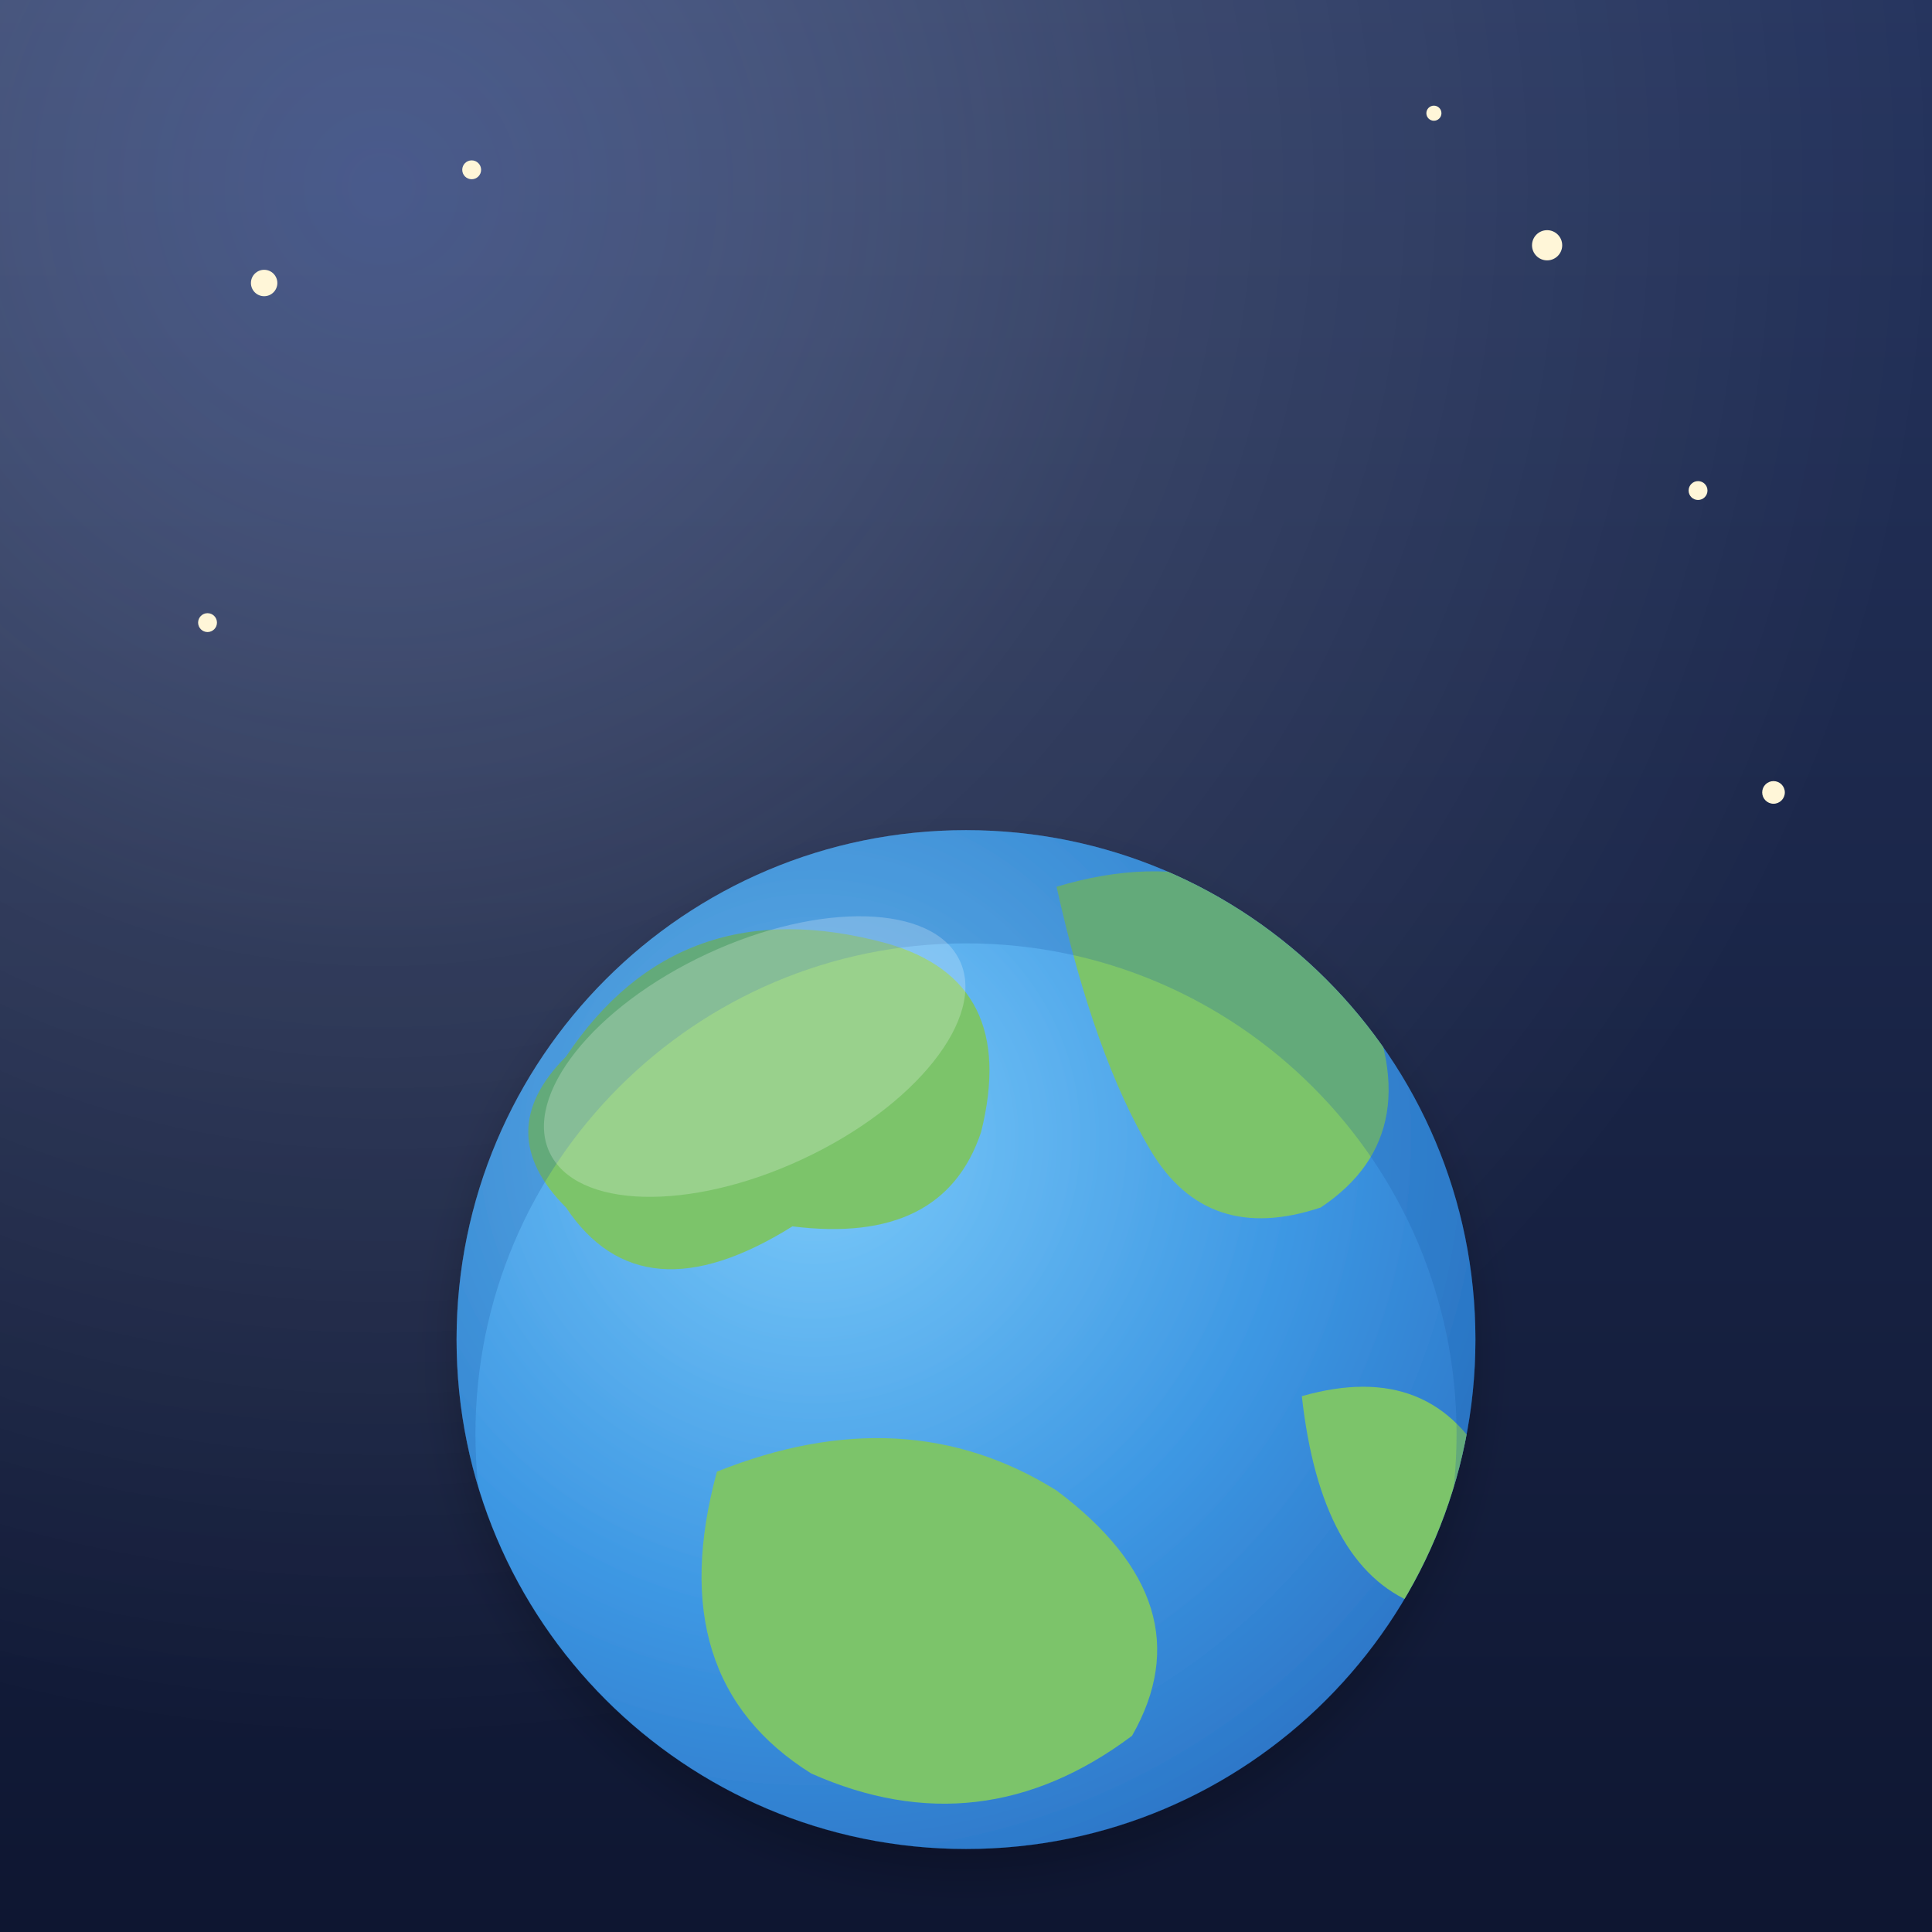
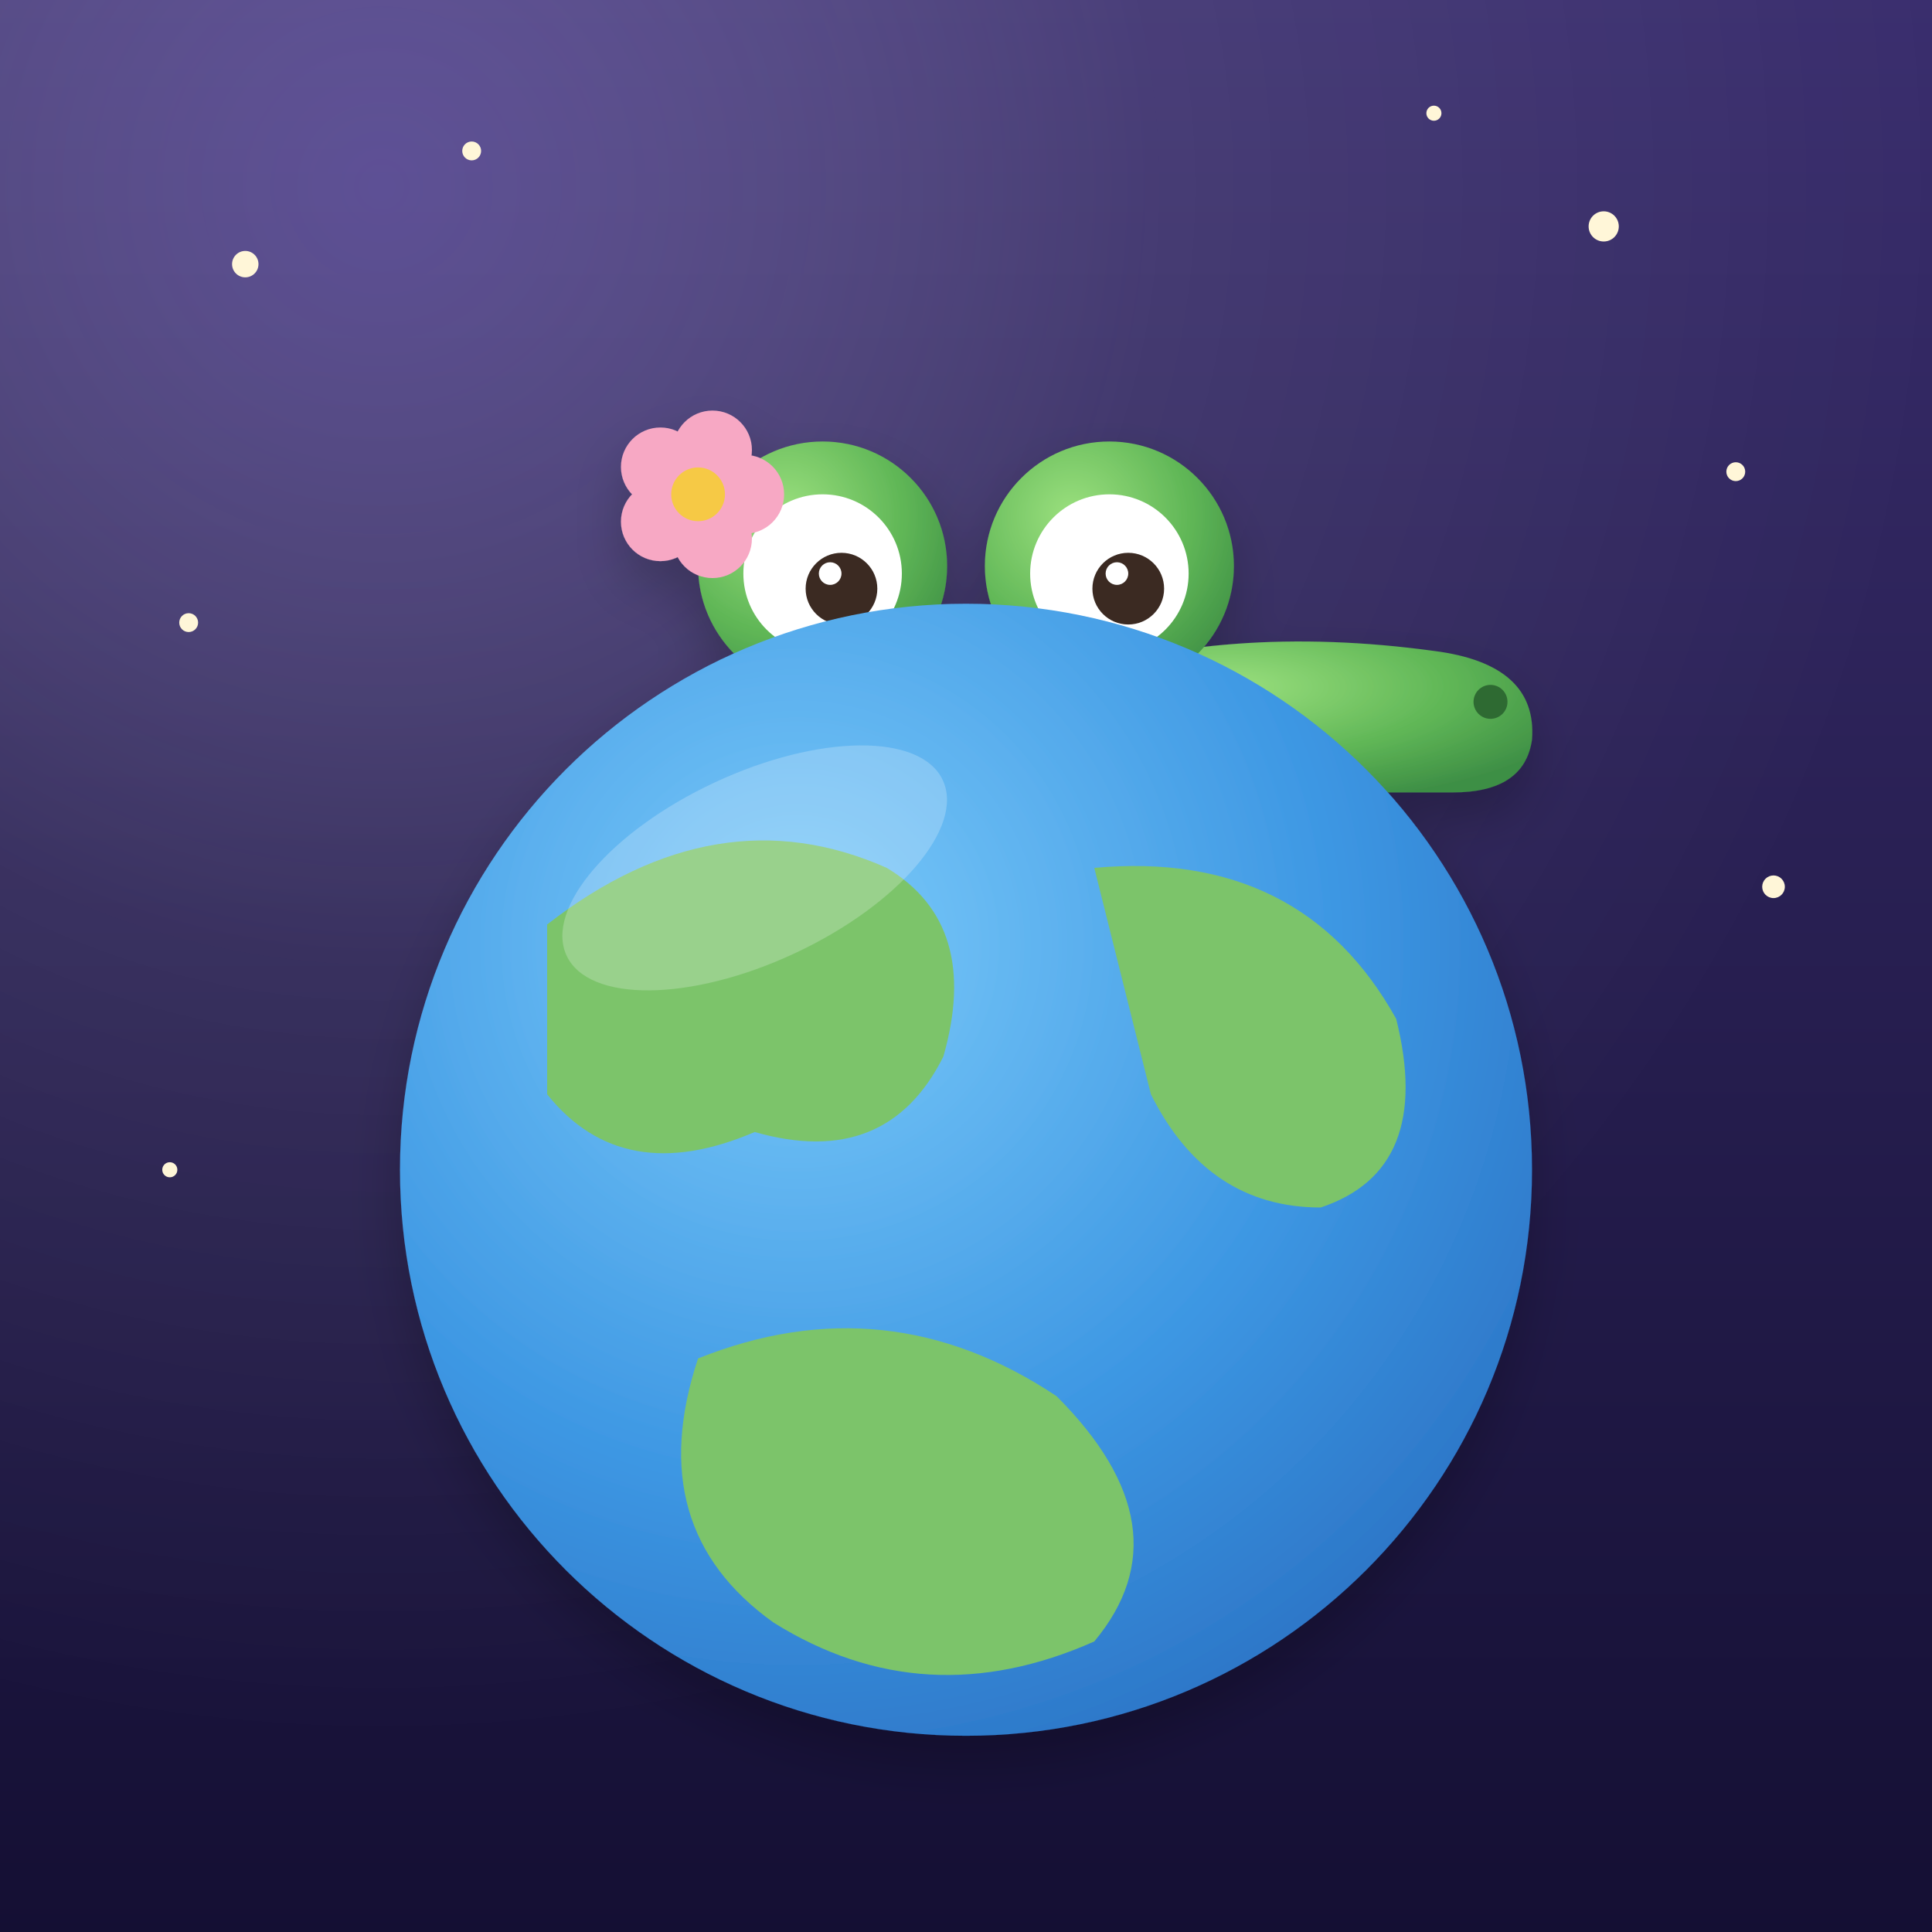
<svg xmlns="http://www.w3.org/2000/svg" viewBox="0 0 1024 1024">
  <defs>
    <linearGradient id="sky" x1="0" y1="0" x2="0" y2="1">
-       <stop offset="0" stop-color="#26355F" />
-       <stop offset="1" stop-color="#0E1631" />
+       <stop offset="0" stop-color="#3A2E6E" />
+       <stop offset="1" stop-color="#140F33" />
    </linearGradient>
    <radialGradient id="glow" cx="0.2" cy="0.1" r="0.8">
-       <stop offset="0" stop-color="#9FB8FF" stop-opacity=".3" />
-       <stop offset=".5" stop-color="#fff" stop-opacity=".1" />
+       <stop offset="0" stop-color="#B9A6FF" stop-opacity=".3" />
+       <stop offset=".5" stop-color="#fff" stop-opacity=".08" />
      <stop offset="1" stop-color="#fff" stop-opacity="0" />
    </radialGradient>
    <radialGradient id="sea" cx="0.35" cy="0.3" r="0.8">
      <stop offset="0" stop-color="#7CCBFA" />
      <stop offset=".6" stop-color="#3D97E3" />
      <stop offset="1" stop-color="#2A72C4" />
    </radialGradient>
-     <clipPath id="world">
-       <circle cx="512" cy="710" r="270" />
-     </clipPath>
+     <radialGradient id="green" cx="0.35" cy="0.3" r="0.8">
+       <stop offset="0" stop-color="#9BE07E" />
+       <stop offset=".6" stop-color="#5FB656" />
+       <stop offset="1" stop-color="#3E8F45" />
+     </radialGradient>
    <filter id="lift" x="-20%" y="-20%" width="140%" height="160%">
-       <feGaussianBlur in="SourceAlpha" stdDeviation="12" />
-       <feOffset dy="12" />
+       <feGaussianBlur in="SourceAlpha" stdDeviation="14" />
+       <feOffset dy="14" />
      <feComponentTransfer>
-         <feFuncA type="linear" slope=".2" />
+         <feFuncA type="linear" slope=".22" />
      </feComponentTransfer>
      <feMerge>
        <feMergeNode />
        <feMergeNode in="SourceGraphic" />
      </feMerge>
    </filter>
  </defs>
  <rect width="1024" height="1024" fill="url(#sky)" />
  <rect width="1024" height="1024" fill="url(#glow)" />
-   <circle cx="140" cy="150" r="7" fill="#FFF6D8" />
-   <circle cx="250" cy="90" r="5" fill="#FFF6D8" />
-   <circle cx="820" cy="130" r="8" fill="#FFF6D8" />
-   <circle cx="900" cy="260" r="5" fill="#FFF6D8" />
-   <circle cx="110" cy="330" r="5" fill="#FFF6D8" />
+   <circle cx="130" cy="140" r="7" fill="#FFF6D8" />
+   <circle cx="250" cy="80" r="5" fill="#FFF6D8" />
+   <circle cx="850" cy="120" r="8" fill="#FFF6D8" />
+   <circle cx="920" cy="250" r="5" fill="#FFF6D8" />
+   <circle cx="100" cy="330" r="5" fill="#FFF6D8" />
  <circle cx="760" cy="60" r="4" fill="#FFF6D8" />
-   <circle cx="940" cy="420" r="6" fill="#FFF6D8" />
+   <circle cx="940" cy="470" r="6" fill="#FFF6D8" />
+   <circle cx="90" cy="620" r="4" fill="#FFF6D8" />
  <g filter="url(#lift)">
-     <circle cx="512" cy="710" r="270" fill="url(#sea)" />
-     <g clip-path="url(#world)">
-       <path d="M300 560 Q360 470 470 500 Q540 520 520 600 Q500 660 420 650 Q340 700 300 640 Q260 600 300 560Z" fill="#7CC46B" />
-       <path d="M560 470 Q660 440 720 520 Q760 600 700 640 Q640 660 610 610 Q580 560 560 470Z" fill="#7CC46B" />
-       <path d="M380 780 Q480 740 560 790 Q640 850 600 920 Q520 980 430 940 Q350 890 380 780Z" fill="#7CC46B" />
-       <path d="M690 740 Q760 720 790 780 Q800 840 750 850 Q700 830 690 740Z" fill="#7CC46B" />
-       <circle cx="512" cy="760" r="300" fill="none" stroke="#1F5FA8" stroke-opacity=".25" stroke-width="80" />
-       <ellipse cx="400" cy="560" rx="120" ry="60" fill="#fff" opacity=".22" transform="rotate(-25 400 560)" />
+     <path d="M560 360 Q650 330 760 345 Q815 352 812 392 Q808 420 770 420 L560 420Z" fill="url(#green)" />
+     <circle cx="790" cy="372" r="9" fill="#2E6B33" />
+     <circle cx="436" cy="300" r="66" fill="url(#green)" />
+     <circle cx="588" cy="300" r="66" fill="url(#green)" />
+     <circle cx="436" cy="304" r="42" fill="#fff" />
+     <circle cx="588" cy="304" r="42" fill="#fff" />
+     <circle cx="446" cy="312" r="19" fill="#3B2A22" />
+     <circle cx="598" cy="312" r="19" fill="#3B2A22" />
+     <circle cx="440" cy="304" r="6" fill="#fff" />
+     <circle cx="592" cy="304" r="6" fill="#fff" />
+     <g transform="translate(370 262) scale(.95)">
+       <circle cx="26" cy="0" r="22" fill="#F7A8C4" />
+       <circle cx="8.034" cy="24.727" r="22" fill="#F7A8C4" />
+       <circle cx="-21.034" cy="15.282" r="22" fill="#F7A8C4" />
+       <circle cx="-21.034" cy="-15.282" r="22" fill="#F7A8C4" />
+       <circle cx="8.034" cy="-24.727" r="22" fill="#F7A8C4" />
+       <circle r="15" fill="#F6C945" />
    </g>
-   </g>
-   <g filter="url(#lift)">
-     <g id="coco" />
+     <circle cx="512" cy="620" r="300" fill="url(#sea)" />
+     <path d="M290 490 Q380 420 470 460 Q520 490 500 560 Q470 620 400 600 Q330 630 290 580Z" fill="#7CC46B" />
+     <path d="M580 460 Q690 450 740 540 Q760 620 700 640 Q640 640 610 580Z" fill="#7CC46B" />
+     <path d="M370 720 Q470 680 560 740 Q630 810 580 870 Q490 910 410 860 Q340 810 370 720Z" fill="#7CC46B" />
+     <ellipse cx="400" cy="460" rx="110" ry="50" fill="#fff" opacity=".22" transform="rotate(-25 400 460)" />
  </g>
</svg>
